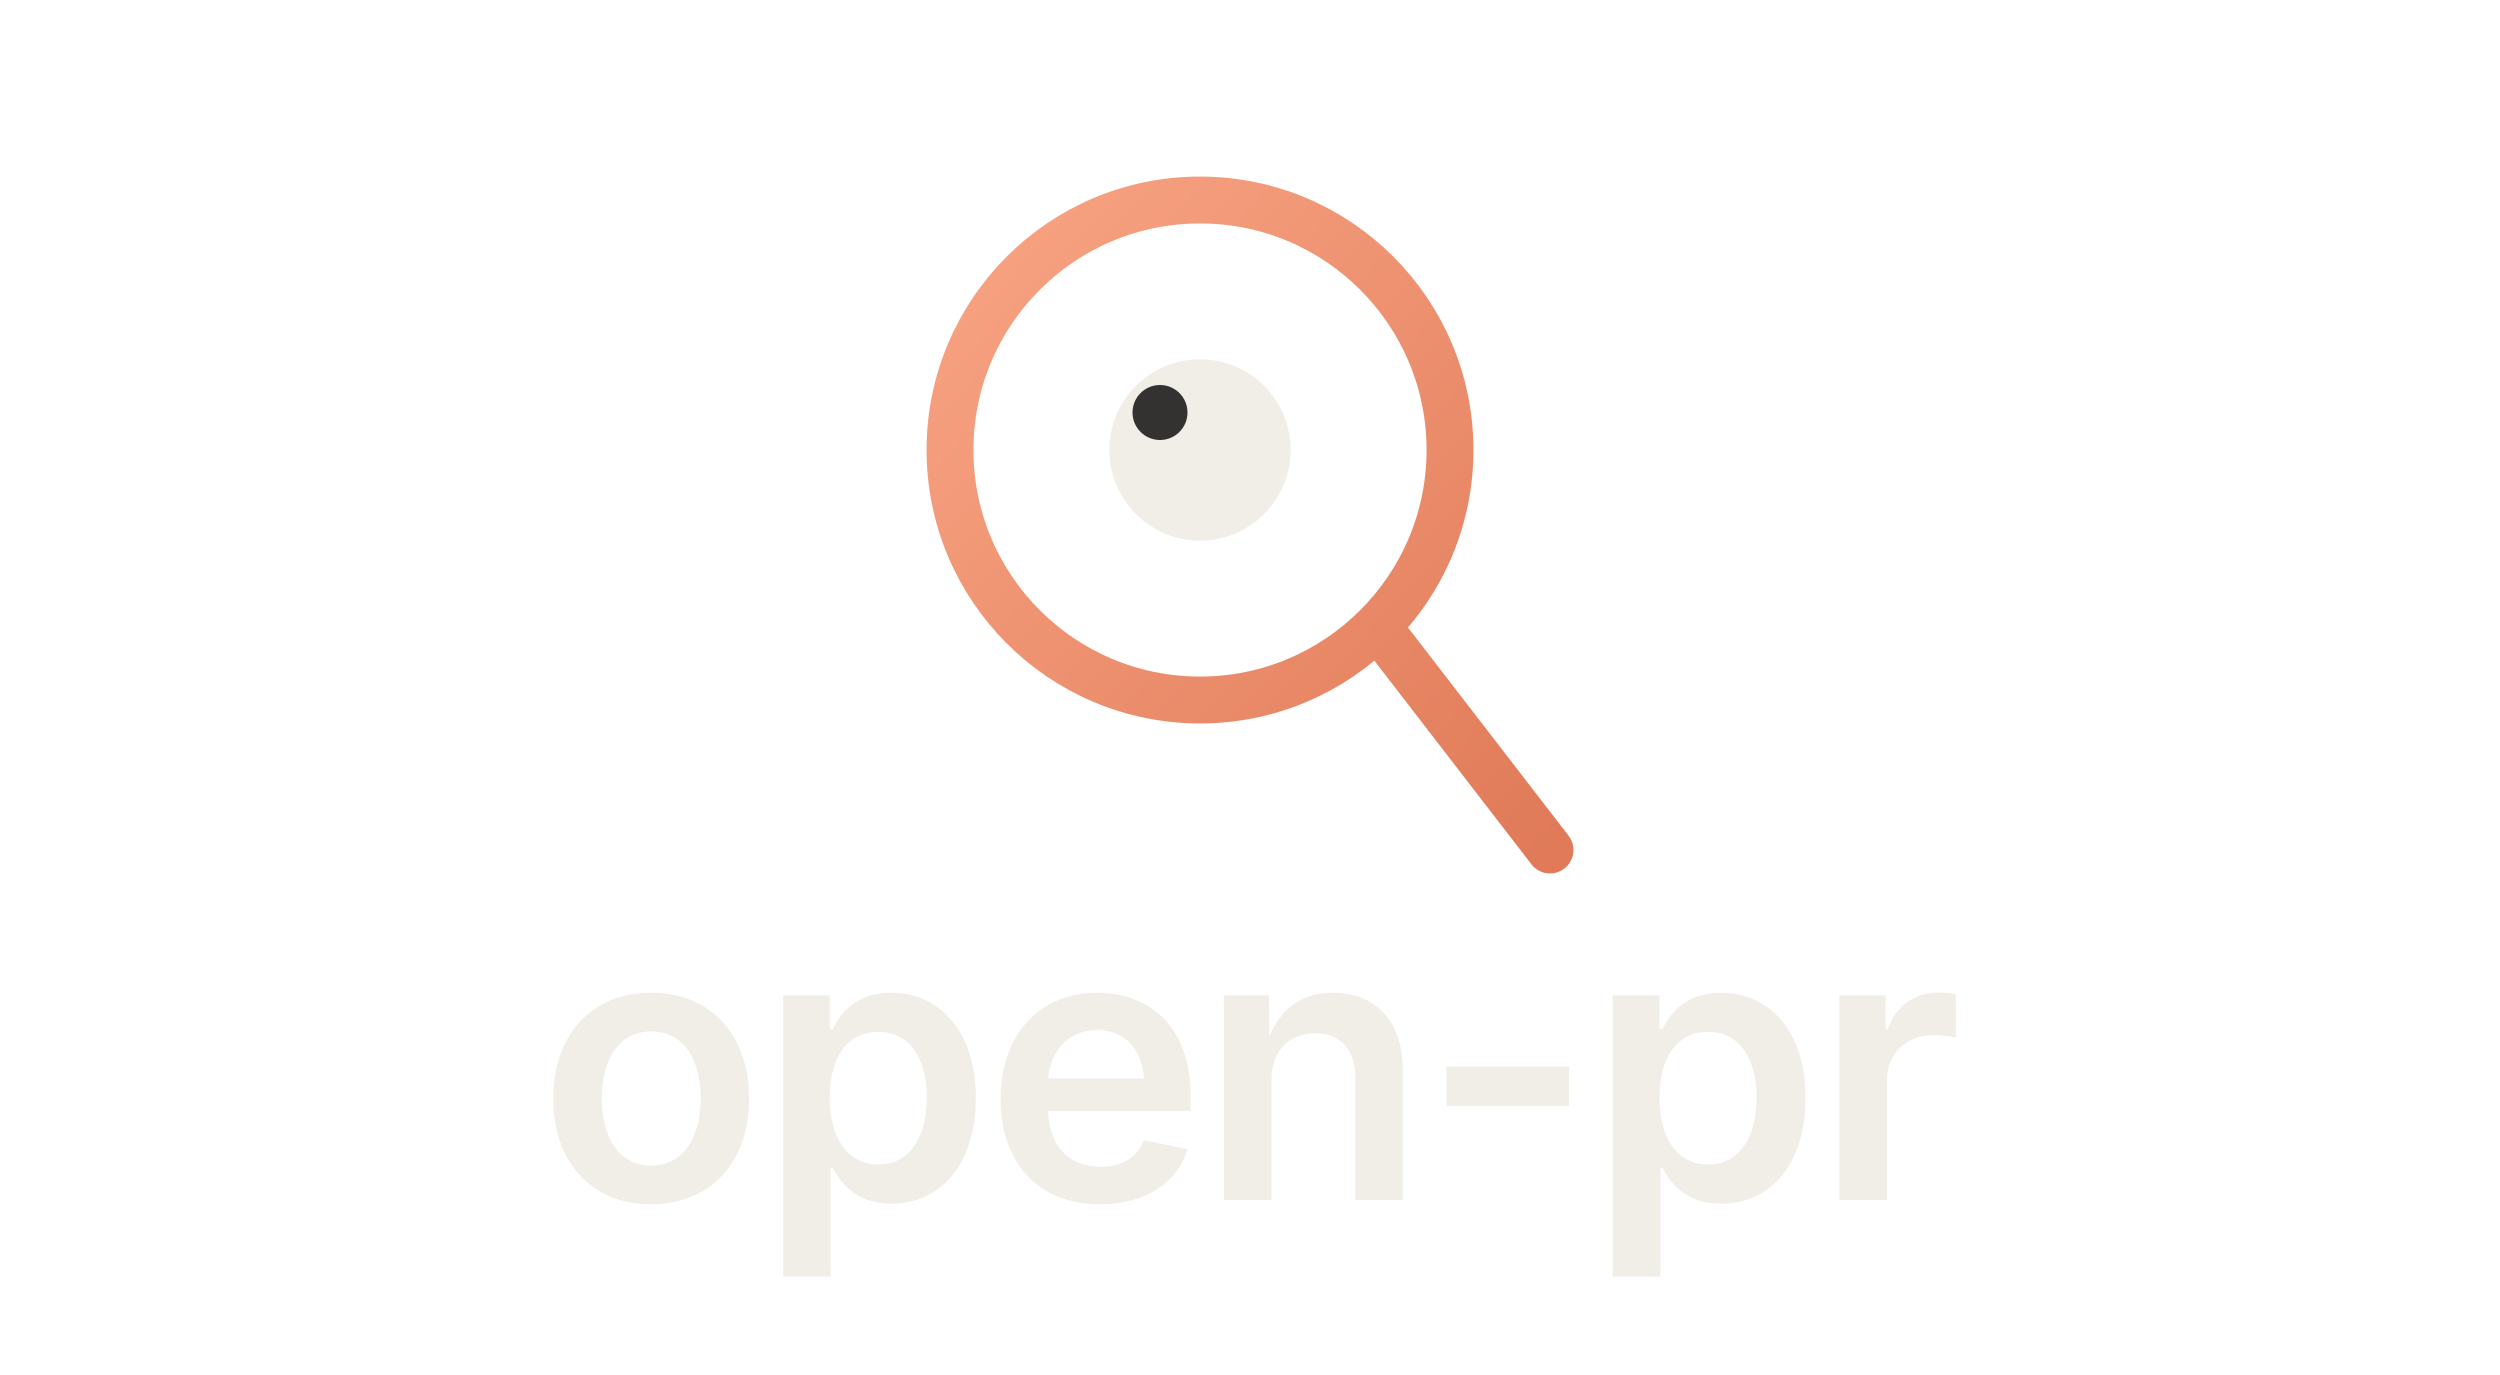
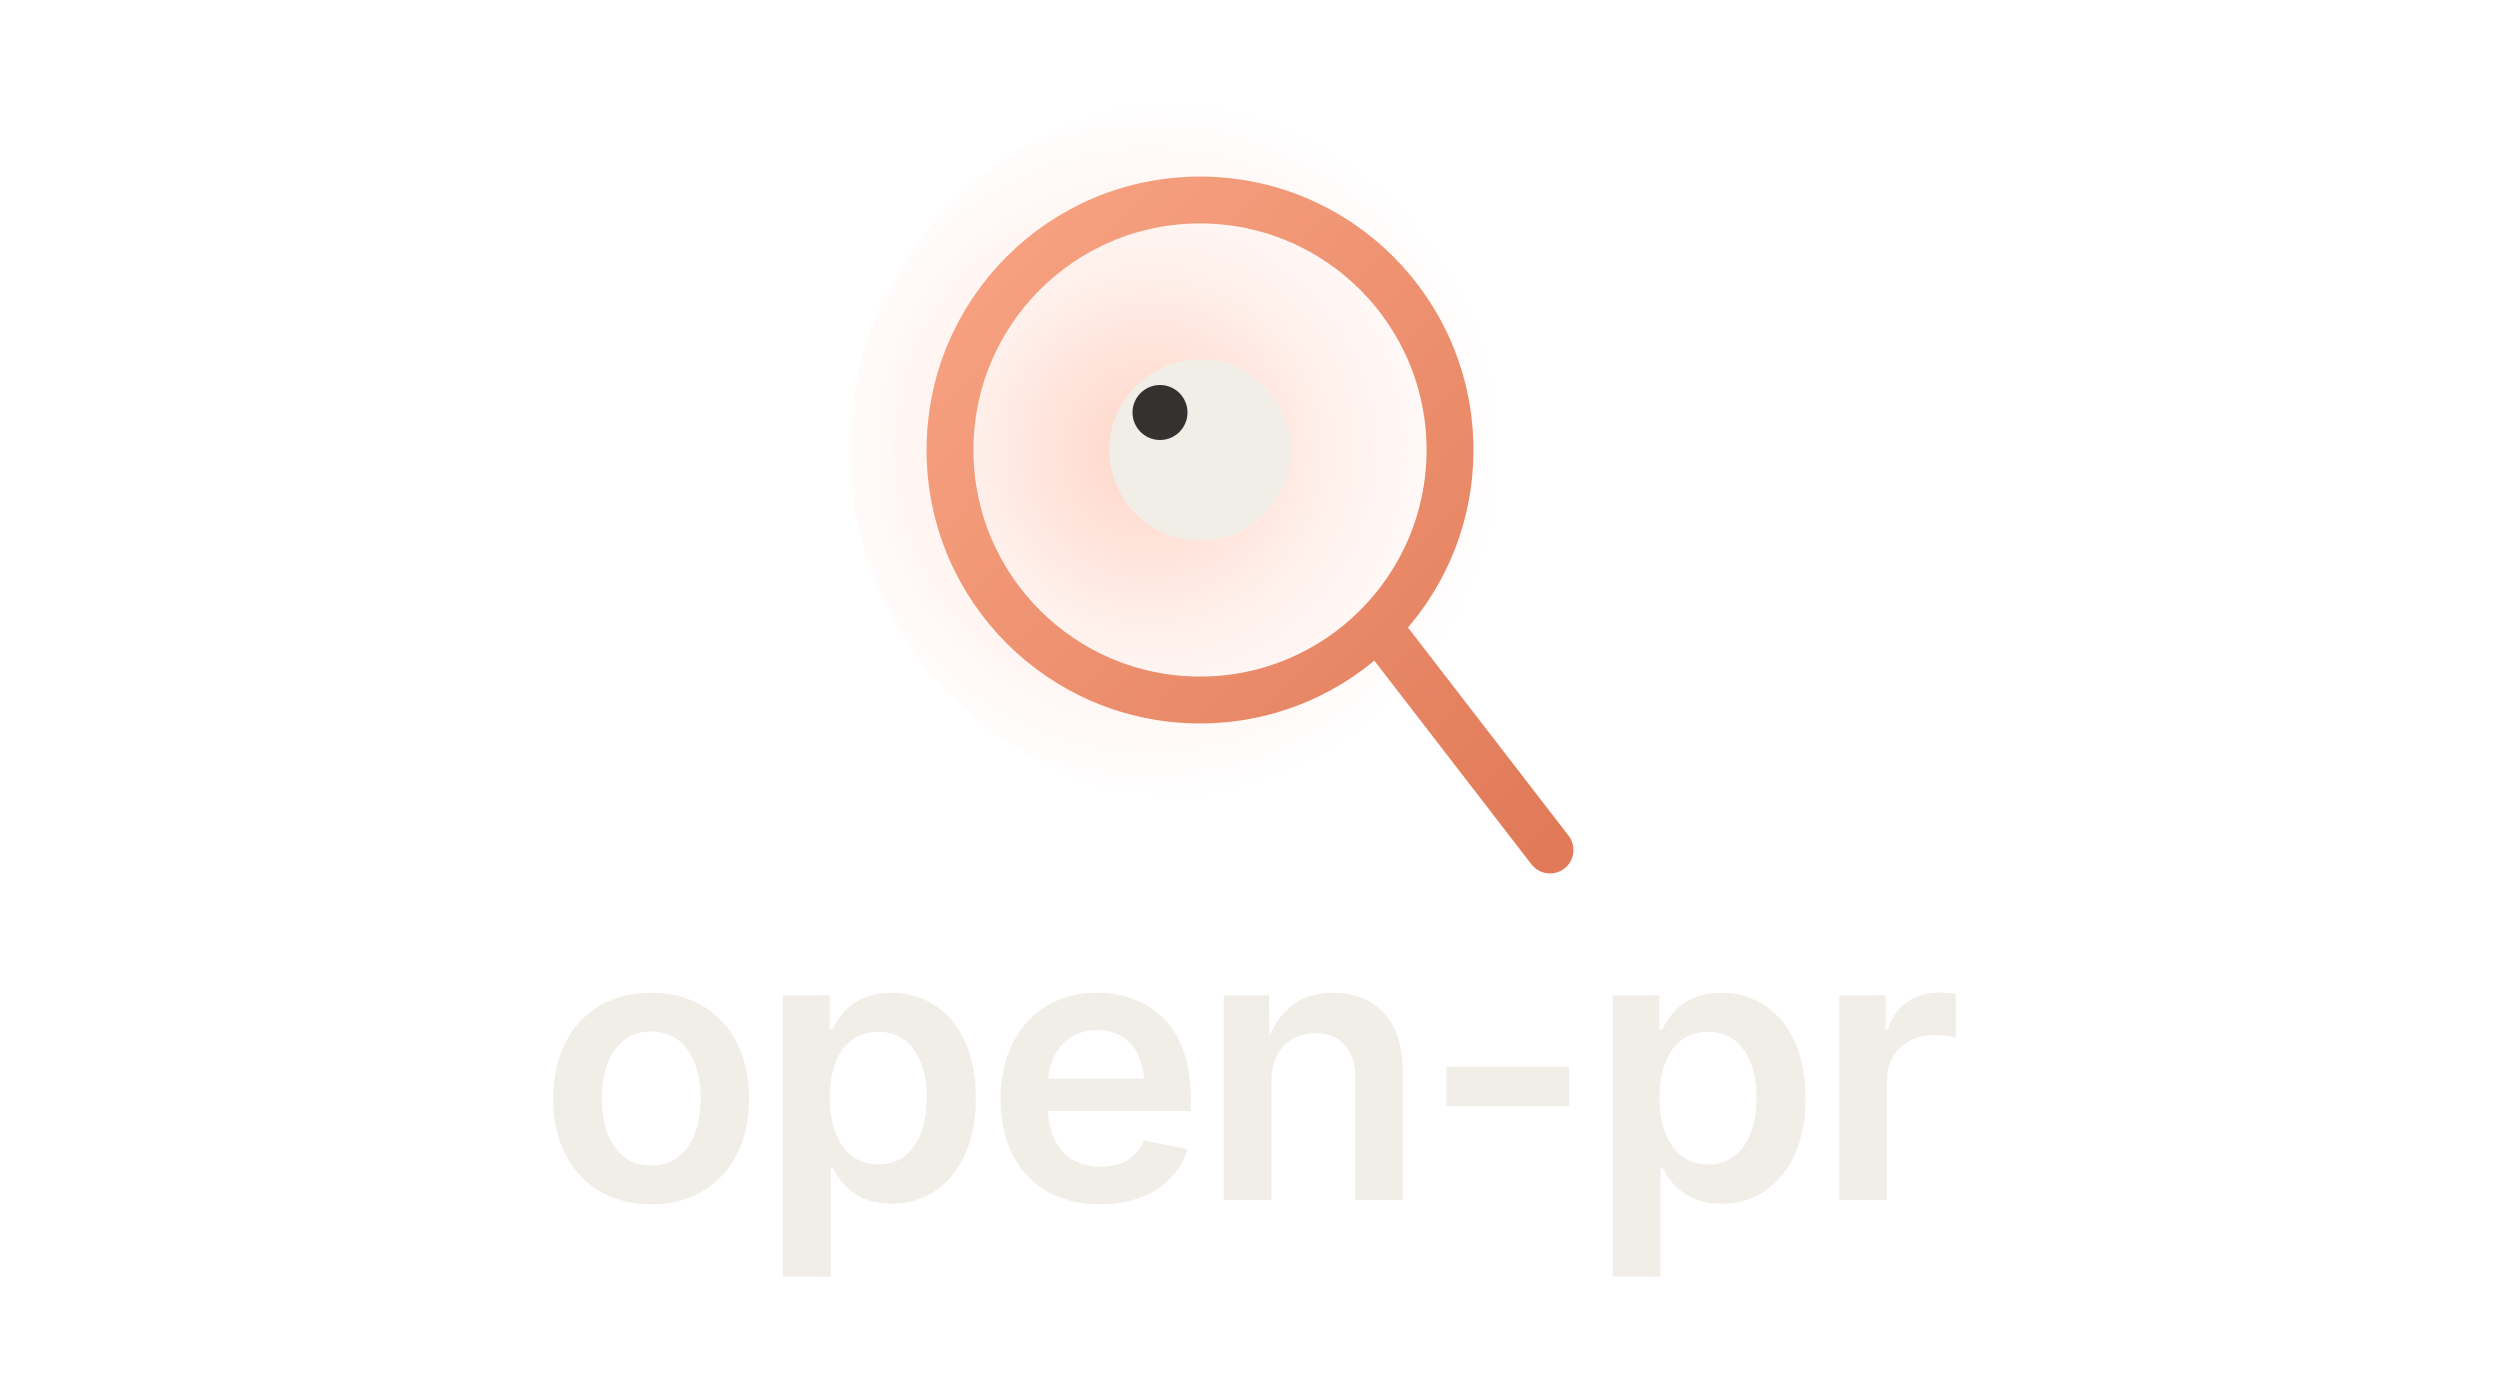
<svg xmlns="http://www.w3.org/2000/svg" viewBox="0 0 200 110" role="img" aria-label="Open PullRequest">
  <defs>
    <linearGradient id="accent" x1="64" y1="4" x2="130" y2="66" gradientUnits="userSpaceOnUse">
      <stop stop-color="#FFB090" />
      <stop offset="1" stop-color="#E07A58" />
    </linearGradient>
+     <radialGradient id="glow" cx="96" cy="36" r="28" gradientUnits="userSpaceOnUse">
+       <stop stop-color="#FF8F6B" stop-opacity=".38" />
+       <stop offset=".55" stop-color="#FF8F6B" stop-opacity=".12" />
+       <stop offset="1" stop-color="#FF8F6B" stop-opacity="0" />
+     </radialGradient>
  </defs>
  <g transform="translate(-4 0)">
+     <circle cx="100" cy="36" r="28" fill="url(#glow)" />
    <circle cx="100" cy="36" r="20" fill="none" stroke="url(#accent)" stroke-width="3.75" />
    <circle cx="100" cy="36" r="7.25" fill="#F0EEE6" />
    <circle cx="96.8" cy="33" r="2.2" fill="#1F1E1D" opacity=".9" />
    <path d="M114.5 50.5 128 68" fill="none" stroke="url(#accent)" stroke-width="3.75" stroke-linecap="round" />
  </g>
  <text x="100" y="96" text-anchor="middle" font-family="Inter, 'SF Pro Display', 'Helvetica Neue', Arial, sans-serif" font-size="30" font-weight="600" fill="#F0EEE6" letter-spacing="-0.6">open-pr</text>
</svg>
